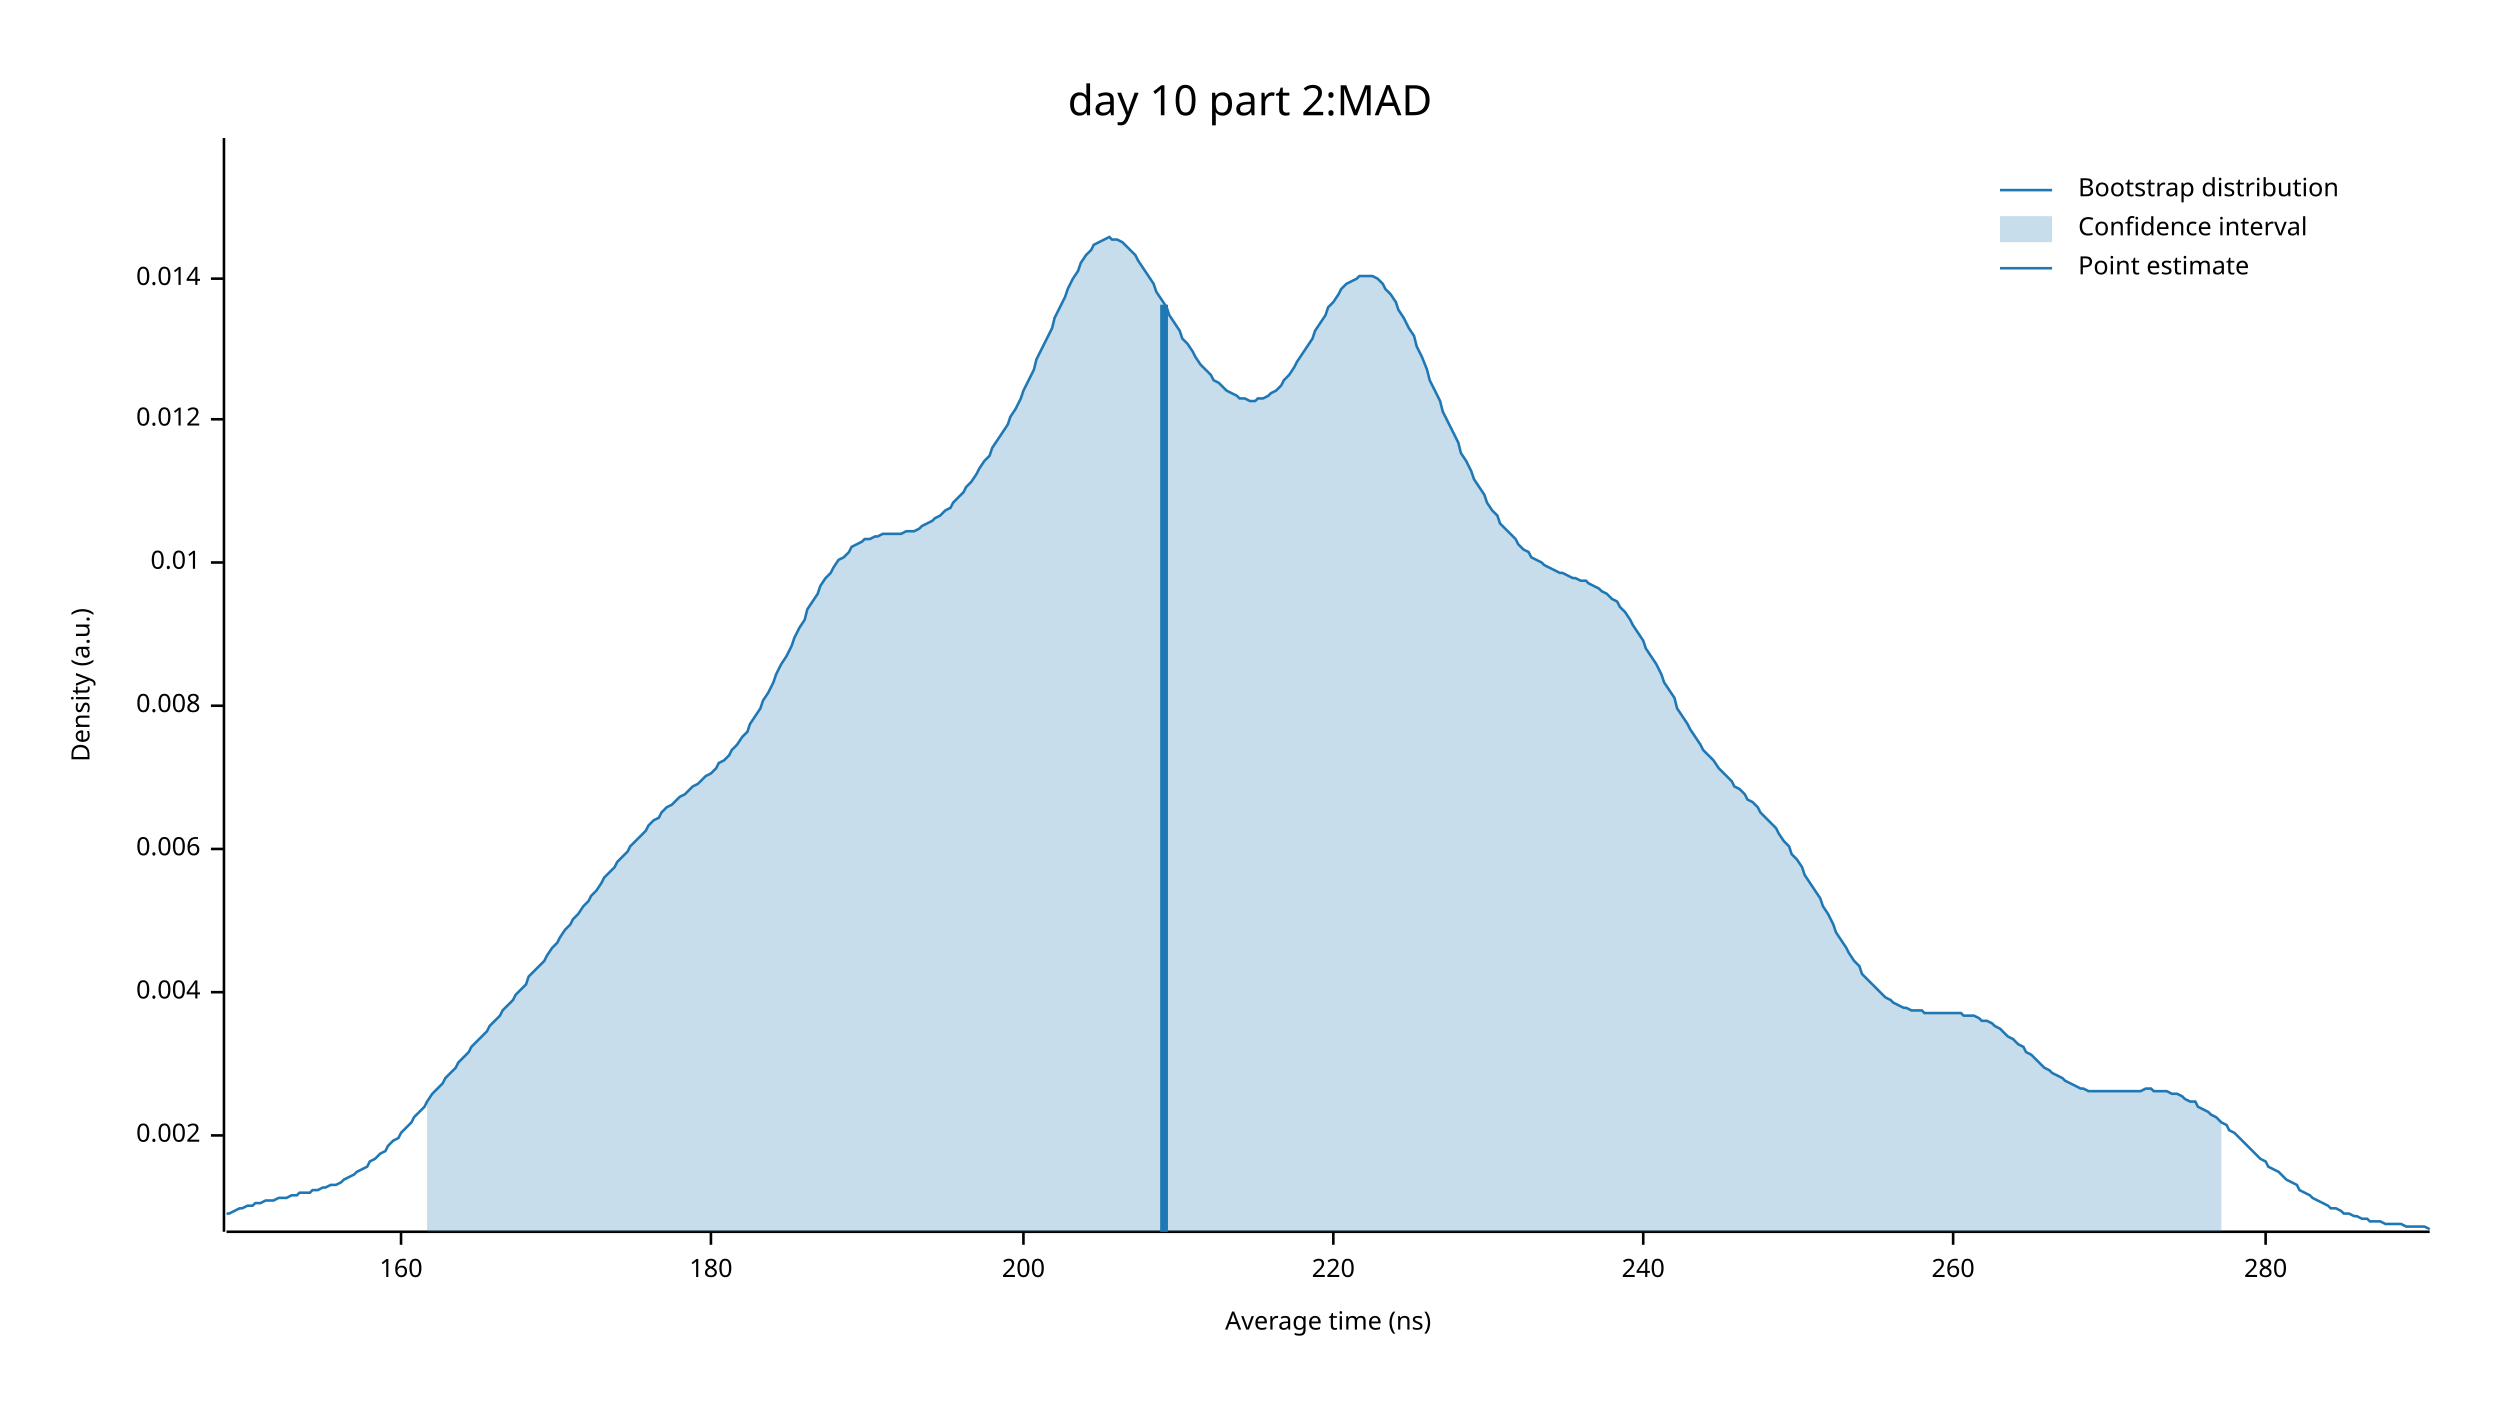
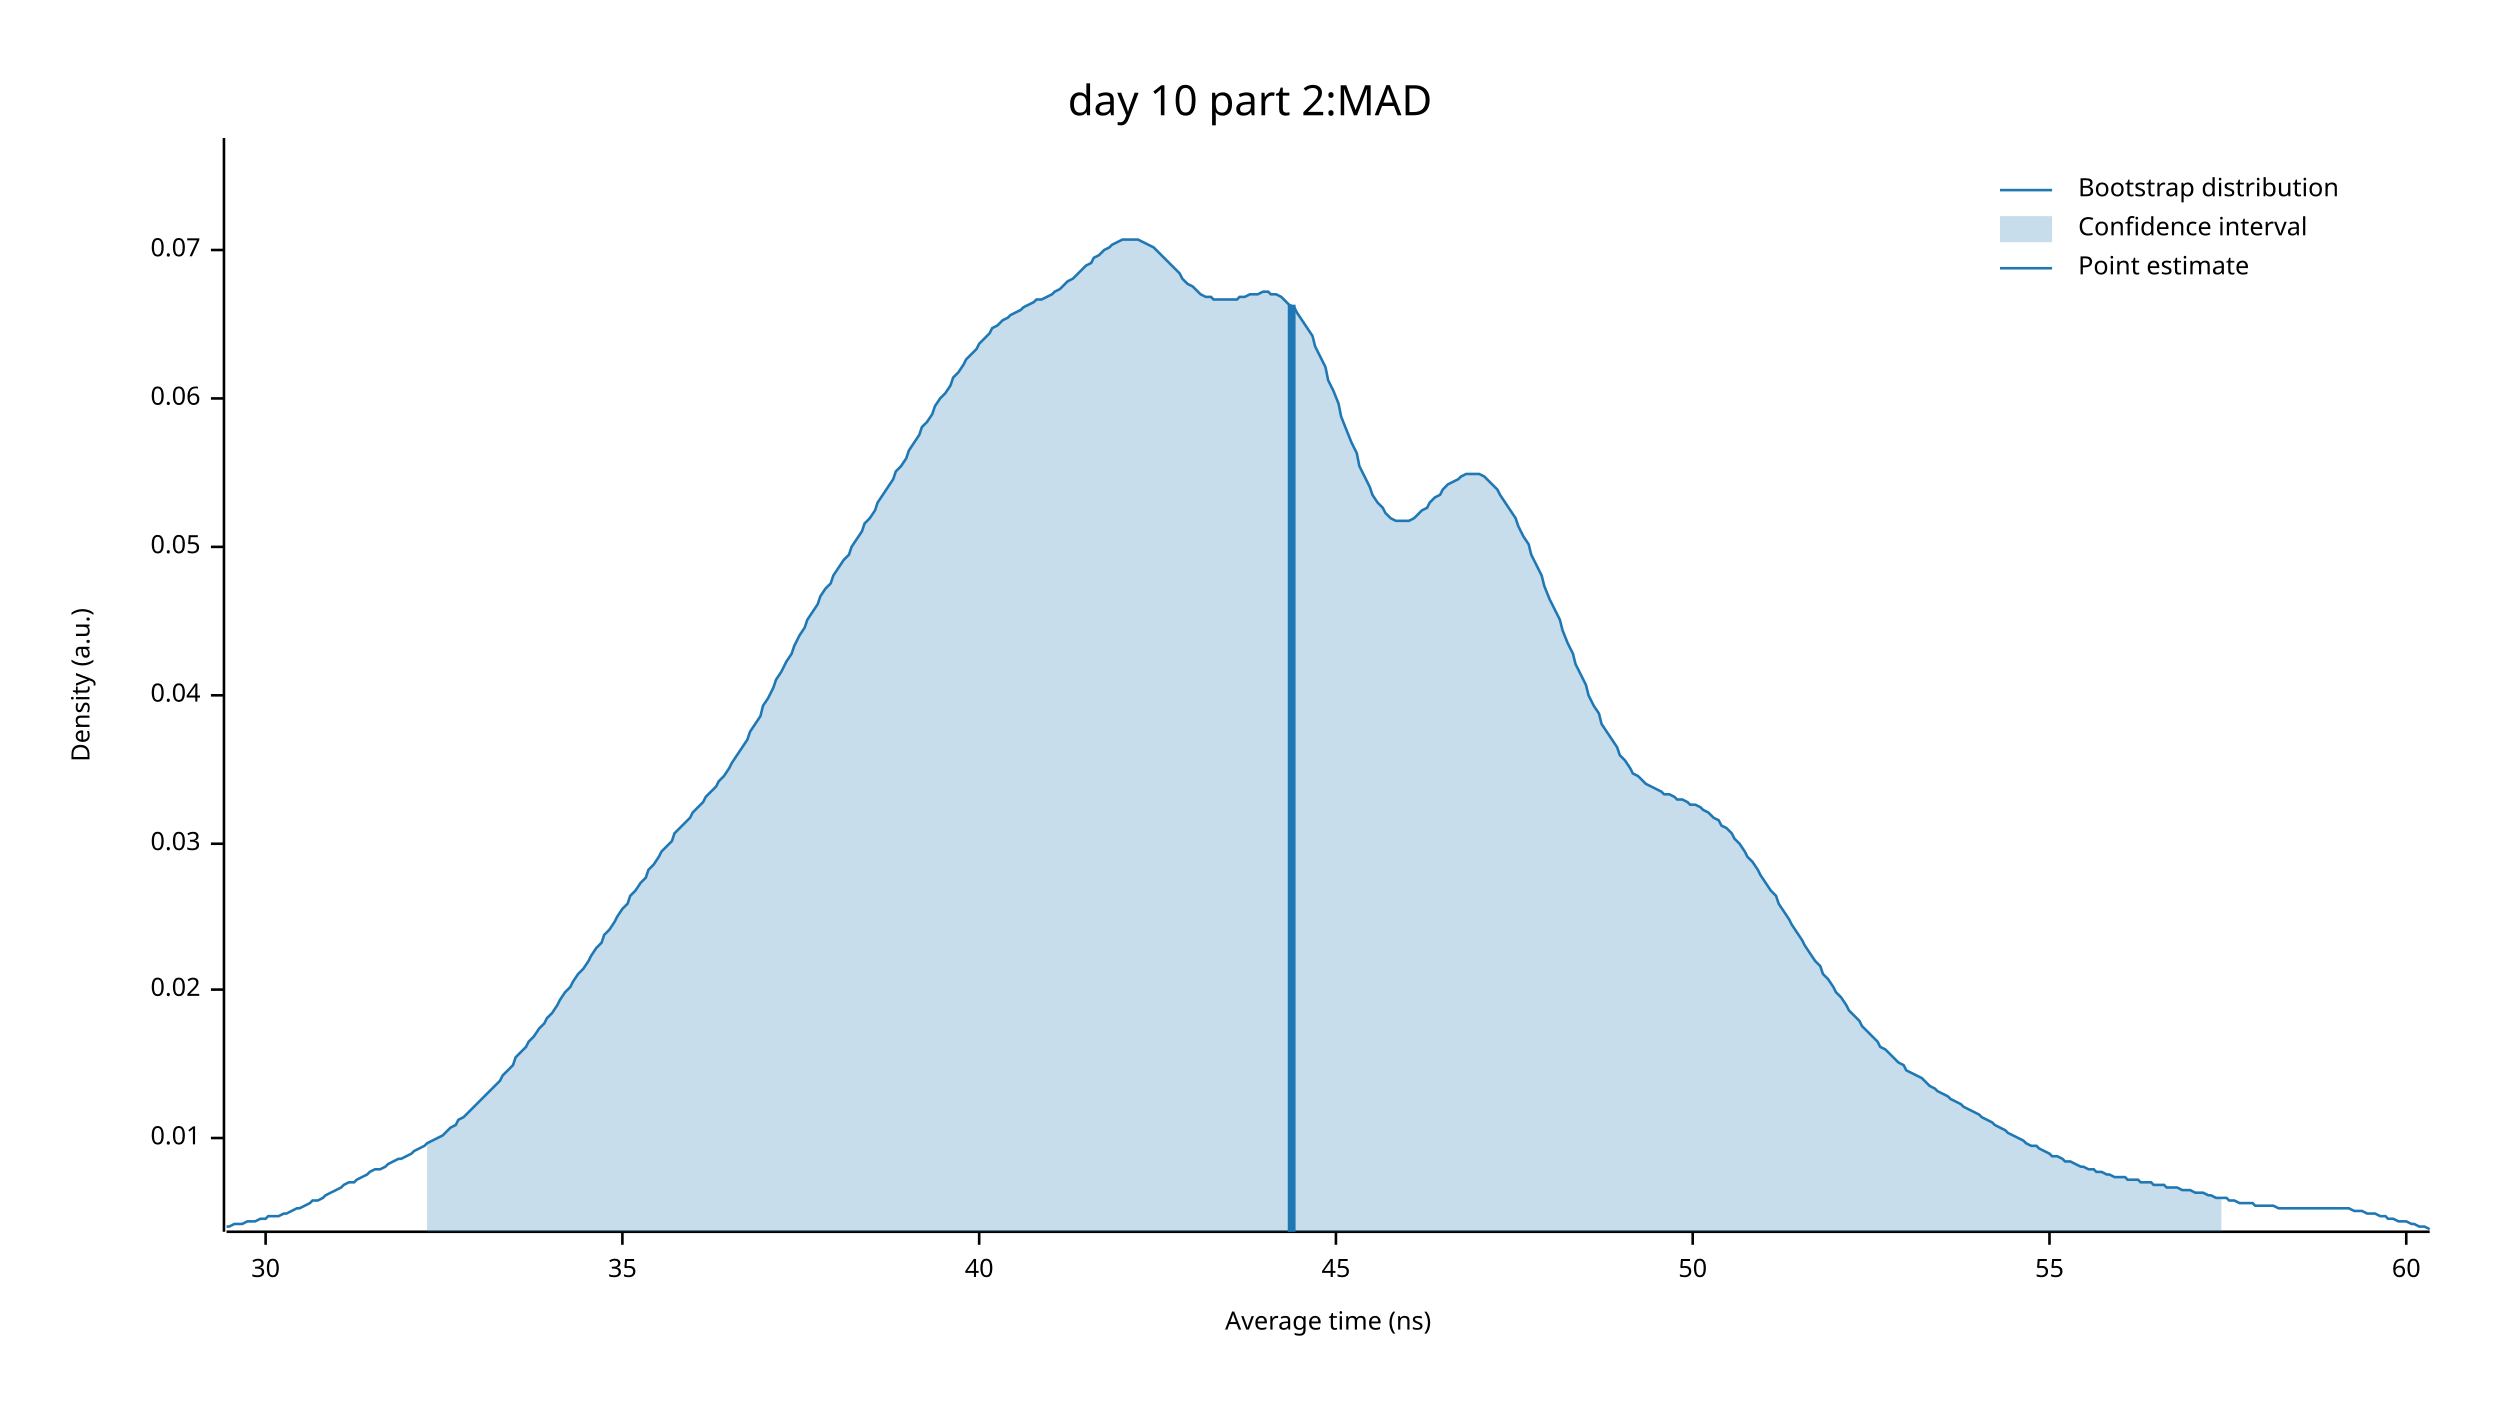
<svg xmlns="http://www.w3.org/2000/svg" width="960" height="540" viewBox="0 0 960 540">
  <text x="480" y="32" dy="0.76em" text-anchor="middle" font-family="sans-serif" font-size="16.129" opacity="1" fill="#000000">
day 10 part 2:MAD
</text>
  <text x="27" y="263" dy="0.76em" text-anchor="middle" font-family="sans-serif" font-size="9.677" opacity="1" fill="#000000" transform="rotate(270, 27, 263)">
Density (a.u.)
</text>
  <text x="510" y="513" dy="-0.5ex" text-anchor="middle" font-family="sans-serif" font-size="9.677" opacity="1" fill="#000000">
Average time (ns)
</text>
  <polyline fill="none" opacity="1" stroke="#000000" stroke-width="1" points="86,53 86,473 " />
-   <text x="77" y="436" dy="0.5ex" text-anchor="end" font-family="sans-serif" font-size="9.677" opacity="1" fill="#000000">
- 0.002
- </text>
-   <polyline fill="none" opacity="1" stroke="#000000" stroke-width="1" points="81,436 86,436 " />
-   <text x="77" y="381" dy="0.5ex" text-anchor="end" font-family="sans-serif" font-size="9.677" opacity="1" fill="#000000">
- 0.004
- </text>
-   <polyline fill="none" opacity="1" stroke="#000000" stroke-width="1" points="81,381 86,381 " />
-   <text x="77" y="326" dy="0.5ex" text-anchor="end" font-family="sans-serif" font-size="9.677" opacity="1" fill="#000000">
- 0.006
- </text>
-   <polyline fill="none" opacity="1" stroke="#000000" stroke-width="1" points="81,326 86,326 " />
-   <text x="77" y="271" dy="0.5ex" text-anchor="end" font-family="sans-serif" font-size="9.677" opacity="1" fill="#000000">
- 0.008
- </text>
-   <polyline fill="none" opacity="1" stroke="#000000" stroke-width="1" points="81,271 86,271 " />
-   <text x="77" y="216" dy="0.5ex" text-anchor="end" font-family="sans-serif" font-size="9.677" opacity="1" fill="#000000">
+   <text x="77" y="437" dy="0.5ex" text-anchor="end" font-family="sans-serif" font-size="9.677" opacity="1" fill="#000000">
0.01
</text>
-   <polyline fill="none" opacity="1" stroke="#000000" stroke-width="1" points="81,216 86,216 " />
-   <text x="77" y="161" dy="0.5ex" text-anchor="end" font-family="sans-serif" font-size="9.677" opacity="1" fill="#000000">
- 0.012
+   <polyline fill="none" opacity="1" stroke="#000000" stroke-width="1" points="81,437 86,437 " />
+   <text x="77" y="380" dy="0.5ex" text-anchor="end" font-family="sans-serif" font-size="9.677" opacity="1" fill="#000000">
+ 0.02
</text>
-   <polyline fill="none" opacity="1" stroke="#000000" stroke-width="1" points="81,161 86,161 " />
-   <text x="77" y="107" dy="0.5ex" text-anchor="end" font-family="sans-serif" font-size="9.677" opacity="1" fill="#000000">
- 0.014
+   <polyline fill="none" opacity="1" stroke="#000000" stroke-width="1" points="81,380 86,380 " />
+   <text x="77" y="324" dy="0.5ex" text-anchor="end" font-family="sans-serif" font-size="9.677" opacity="1" fill="#000000">
+ 0.03
</text>
-   <polyline fill="none" opacity="1" stroke="#000000" stroke-width="1" points="81,107 86,107 " />
+   <polyline fill="none" opacity="1" stroke="#000000" stroke-width="1" points="81,324 86,324 " />
+   <text x="77" y="267" dy="0.5ex" text-anchor="end" font-family="sans-serif" font-size="9.677" opacity="1" fill="#000000">
+ 0.04
+ </text>
+   <polyline fill="none" opacity="1" stroke="#000000" stroke-width="1" points="81,267 86,267 " />
+   <text x="77" y="210" dy="0.5ex" text-anchor="end" font-family="sans-serif" font-size="9.677" opacity="1" fill="#000000">
+ 0.05
+ </text>
+   <polyline fill="none" opacity="1" stroke="#000000" stroke-width="1" points="81,210 86,210 " />
+   <text x="77" y="153" dy="0.5ex" text-anchor="end" font-family="sans-serif" font-size="9.677" opacity="1" fill="#000000">
+ 0.06
+ </text>
+   <polyline fill="none" opacity="1" stroke="#000000" stroke-width="1" points="81,153 86,153 " />
+   <text x="77" y="96" dy="0.5ex" text-anchor="end" font-family="sans-serif" font-size="9.677" opacity="1" fill="#000000">
+ 0.07
+ </text>
+   <polyline fill="none" opacity="1" stroke="#000000" stroke-width="1" points="81,96 86,96 " />
  <polyline fill="none" opacity="1" stroke="#000000" stroke-width="1" points="87,473 933,473 " />
-   <text x="154" y="483" dy="0.76em" text-anchor="middle" font-family="sans-serif" font-size="9.677" opacity="1" fill="#000000">
- 160
+   <text x="102" y="483" dy="0.76em" text-anchor="middle" font-family="sans-serif" font-size="9.677" opacity="1" fill="#000000">
+ 30
</text>
-   <polyline fill="none" opacity="1" stroke="#000000" stroke-width="1" points="154,473 154,478 " />
-   <text x="273" y="483" dy="0.76em" text-anchor="middle" font-family="sans-serif" font-size="9.677" opacity="1" fill="#000000">
- 180
+   <polyline fill="none" opacity="1" stroke="#000000" stroke-width="1" points="102,473 102,478 " />
+   <text x="239" y="483" dy="0.76em" text-anchor="middle" font-family="sans-serif" font-size="9.677" opacity="1" fill="#000000">
+ 35
</text>
-   <polyline fill="none" opacity="1" stroke="#000000" stroke-width="1" points="273,473 273,478 " />
-   <text x="393" y="483" dy="0.76em" text-anchor="middle" font-family="sans-serif" font-size="9.677" opacity="1" fill="#000000">
- 200
+   <polyline fill="none" opacity="1" stroke="#000000" stroke-width="1" points="239,473 239,478 " />
+   <text x="376" y="483" dy="0.76em" text-anchor="middle" font-family="sans-serif" font-size="9.677" opacity="1" fill="#000000">
+ 40
</text>
-   <polyline fill="none" opacity="1" stroke="#000000" stroke-width="1" points="393,473 393,478 " />
-   <text x="512" y="483" dy="0.76em" text-anchor="middle" font-family="sans-serif" font-size="9.677" opacity="1" fill="#000000">
- 220
+   <polyline fill="none" opacity="1" stroke="#000000" stroke-width="1" points="376,473 376,478 " />
+   <text x="513" y="483" dy="0.76em" text-anchor="middle" font-family="sans-serif" font-size="9.677" opacity="1" fill="#000000">
+ 45
</text>
-   <polyline fill="none" opacity="1" stroke="#000000" stroke-width="1" points="512,473 512,478 " />
-   <text x="631" y="483" dy="0.76em" text-anchor="middle" font-family="sans-serif" font-size="9.677" opacity="1" fill="#000000">
- 240
+   <polyline fill="none" opacity="1" stroke="#000000" stroke-width="1" points="513,473 513,478 " />
+   <text x="650" y="483" dy="0.76em" text-anchor="middle" font-family="sans-serif" font-size="9.677" opacity="1" fill="#000000">
+ 50
</text>
-   <polyline fill="none" opacity="1" stroke="#000000" stroke-width="1" points="631,473 631,478 " />
-   <text x="750" y="483" dy="0.76em" text-anchor="middle" font-family="sans-serif" font-size="9.677" opacity="1" fill="#000000">
- 260
+   <polyline fill="none" opacity="1" stroke="#000000" stroke-width="1" points="650,473 650,478 " />
+   <text x="787" y="483" dy="0.76em" text-anchor="middle" font-family="sans-serif" font-size="9.677" opacity="1" fill="#000000">
+ 55
</text>
-   <polyline fill="none" opacity="1" stroke="#000000" stroke-width="1" points="750,473 750,478 " />
-   <text x="870" y="483" dy="0.76em" text-anchor="middle" font-family="sans-serif" font-size="9.677" opacity="1" fill="#000000">
- 280
+   <polyline fill="none" opacity="1" stroke="#000000" stroke-width="1" points="787,473 787,478 " />
+   <text x="924" y="483" dy="0.76em" text-anchor="middle" font-family="sans-serif" font-size="9.677" opacity="1" fill="#000000">
+ 60
</text>
-   <polyline fill="none" opacity="1" stroke="#000000" stroke-width="1" points="870,473 870,478 " />
-   <polyline fill="none" opacity="1" stroke="#1F78B4" stroke-width="1" points="87,466 88,466 90,465 92,464 93,464 95,463 97,463 98,462 100,462 102,461 103,461 105,461 107,460 109,460 110,460 112,459 114,459 115,458 117,458 119,458 120,457 122,457 124,456 125,456 127,455 129,455 131,454 132,453 134,452 136,451 137,450 139,449 141,448 142,446 144,445 146,443 148,442 149,440 151,438 153,437 154,435 156,433 158,431 159,429 161,427 163,425 164,423 166,420 168,418 170,416 171,414 173,412 175,410 176,408 178,406 180,404 181,402 183,400 185,398 187,396 188,394 190,392 192,390 193,388 195,386 197,384 198,382 200,380 202,378 203,375 205,373 207,371 209,369 210,367 212,364 214,362 215,360 217,357 219,355 220,353 222,351 224,348 226,346 227,344 229,342 231,339 232,337 234,335 236,333 237,331 239,329 241,327 242,325 244,323 246,321 248,319 249,317 251,315 253,314 254,312 256,310 258,309 259,308 261,306 263,305 265,303 266,302 268,301 270,299 271,298 273,297 275,295 276,293 278,292 280,290 281,288 283,286 285,283 287,281 288,278 290,275 292,272 293,269 295,266 297,262 298,259 300,255 302,252 304,248 305,245 307,241 309,238 310,234 312,231 314,228 315,225 317,222 319,220 320,218 322,215 324,214 326,212 327,210 329,209 331,208 332,207 334,207 336,206 337,206 339,205 341,205 343,205 344,205 346,205 348,204 349,204 351,204 353,203 354,202 356,201 358,200 359,199 361,198 363,196 365,195 366,193 368,191 370,189 371,187 373,185 375,182 376,180 378,177 380,175 381,172 383,169 385,166 387,163 388,160 390,157 392,153 393,150 395,146 397,142 398,138 400,134 402,130 404,126 405,122 407,118 409,114 410,111 412,107 414,104 415,101 417,98 419,96 420,94 422,93 424,92 426,91 427,92 429,92 431,93 432,94 434,96 436,98 437,100 439,103 441,106 443,109 444,112 446,115 448,118 449,121 451,124 453,127 454,130 456,132 458,135 459,137 461,140 463,142 465,144 466,146 468,147 470,149 471,150 473,151 475,152 476,153 478,153 480,154 482,154 483,153 485,153 487,152 488,151 490,150 492,148 493,146 495,144 497,141 498,139 500,136 502,133 504,130 505,127 507,124 509,121 510,118 512,116 514,113 515,111 517,109 519,108 521,107 522,106 524,106 526,106 527,106 529,107 531,109 532,111 534,113 536,116 537,119 539,122 541,126 543,129 544,133 546,137 548,142 549,146 551,150 553,154 554,158 556,162 558,166 560,170 561,174 563,177 565,181 566,184 568,187 570,190 571,193 573,196 575,198 576,201 578,203 580,205 582,207 583,209 585,211 587,212 588,214 590,215 592,216 593,217 595,218 597,219 599,220 600,220 602,221 604,222 605,222 607,223 609,223 610,224 612,225 614,226 615,227 617,228 619,230 621,231 622,233 624,235 626,238 627,240 629,243 631,246 632,249 634,252 636,255 638,259 639,262 641,265 643,268 644,272 646,275 648,278 649,280 651,283 653,286 654,288 656,290 658,292 660,295 661,296 663,298 665,300 666,302 668,303 670,305 671,307 673,308 675,310 676,312 678,314 680,316 682,318 683,320 685,323 687,325 688,328 690,330 692,333 693,336 695,339 697,342 699,345 700,348 702,351 704,355 705,358 707,361 709,364 710,366 712,369 714,371 715,374 717,376 719,378 721,380 722,381 724,383 726,384 727,385 729,386 731,387 732,387 734,388 736,388 738,388 739,389 741,389 743,389 744,389 746,389 748,389 749,389 751,389 753,389 754,390 756,390 758,390 760,391 761,392 763,392 765,393 766,394 768,395 770,397 771,398 773,399 775,401 777,402 778,404 780,405 782,407 783,408 785,410 787,411 788,412 790,413 792,414 793,415 795,416 797,417 799,418 800,418 802,419 804,419 805,419 807,419 809,419 810,419 812,419 814,419 816,419 817,419 819,419 821,419 822,419 824,418 826,418 827,419 829,419 831,419 832,419 834,420 836,420 838,421 839,422 841,423 843,423 844,425 846,426 848,427 849,428 851,429 853,431 855,432 856,434 858,435 860,437 861,438 863,440 865,442 866,443 868,445 870,446 871,448 873,449 875,450 877,452 878,453 880,454 882,455 883,457 885,458 887,459 888,460 890,461 892,462 894,463 895,464 897,464 899,465 900,466 902,466 904,467 905,467 907,468 909,468 910,469 912,469 914,469 916,470 917,470 919,470 921,470 922,470 924,471 926,471 927,471 929,471 931,471 933,472 " />
-   <polygon opacity="0.25" fill="#1F78B4" points="164,423 166,420 168,418 170,416 171,414 173,412 175,410 176,408 178,406 180,404 181,402 183,400 185,398 187,396 188,394 190,392 192,390 193,388 195,386 197,384 198,382 200,380 202,378 203,375 205,373 207,371 209,369 210,367 212,364 214,362 215,360 217,357 219,355 220,353 222,351 224,348 226,346 227,344 229,342 231,339 232,337 234,335 236,333 237,331 239,329 241,327 242,325 244,323 246,321 248,319 249,317 251,315 253,314 254,312 256,310 258,309 259,308 261,306 263,305 265,303 266,302 268,301 270,299 271,298 273,297 275,295 276,293 278,292 280,290 281,288 283,286 285,283 287,281 288,278 290,275 292,272 293,269 295,266 297,262 298,259 300,255 302,252 304,248 305,245 307,241 309,238 310,234 312,231 314,228 315,225 317,222 319,220 320,218 322,215 324,214 326,212 327,210 329,209 331,208 332,207 334,207 336,206 337,206 339,205 341,205 343,205 344,205 346,205 348,204 349,204 351,204 353,203 354,202 356,201 358,200 359,199 361,198 363,196 365,195 366,193 368,191 370,189 371,187 373,185 375,182 376,180 378,177 380,175 381,172 383,169 385,166 387,163 388,160 390,157 392,153 393,150 395,146 397,142 398,138 400,134 402,130 404,126 405,122 407,118 409,114 410,111 412,107 414,104 415,101 417,98 419,96 420,94 422,93 424,92 426,91 427,92 429,92 431,93 432,94 434,96 436,98 437,100 439,103 441,106 443,109 444,112 446,115 448,118 449,121 451,124 453,127 454,130 456,132 458,135 459,137 461,140 463,142 465,144 466,146 468,147 470,149 471,150 473,151 475,152 476,153 478,153 480,154 482,154 483,153 485,153 487,152 488,151 490,150 492,148 493,146 495,144 497,141 498,139 500,136 502,133 504,130 505,127 507,124 509,121 510,118 512,116 514,113 515,111 517,109 519,108 521,107 522,106 524,106 526,106 527,106 529,107 531,109 532,111 534,113 536,116 537,119 539,122 541,126 543,129 544,133 546,137 548,142 549,146 551,150 553,154 554,158 556,162 558,166 560,170 561,174 563,177 565,181 566,184 568,187 570,190 571,193 573,196 575,198 576,201 578,203 580,205 582,207 583,209 585,211 587,212 588,214 590,215 592,216 593,217 595,218 597,219 599,220 600,220 602,221 604,222 605,222 607,223 609,223 610,224 612,225 614,226 615,227 617,228 619,230 621,231 622,233 624,235 626,238 627,240 629,243 631,246 632,249 634,252 636,255 638,259 639,262 641,265 643,268 644,272 646,275 648,278 649,280 651,283 653,286 654,288 656,290 658,292 660,295 661,296 663,298 665,300 666,302 668,303 670,305 671,307 673,308 675,310 676,312 678,314 680,316 682,318 683,320 685,323 687,325 688,328 690,330 692,333 693,336 695,339 697,342 699,345 700,348 702,351 704,355 705,358 707,361 709,364 710,366 712,369 714,371 715,374 717,376 719,378 721,380 722,381 724,383 726,384 727,385 729,386 731,387 732,387 734,388 736,388 738,388 739,389 741,389 743,389 744,389 746,389 748,389 749,389 751,389 753,389 754,390 756,390 758,390 760,391 761,392 763,392 765,393 766,394 768,395 770,397 771,398 773,399 775,401 777,402 778,404 780,405 782,407 783,408 785,410 787,411 788,412 790,413 792,414 793,415 795,416 797,417 799,418 800,418 802,419 804,419 805,419 807,419 809,419 810,419 812,419 814,419 816,419 817,419 819,419 821,419 822,419 824,418 826,418 827,419 829,419 831,419 832,419 834,420 836,420 838,421 839,422 841,423 843,423 844,425 846,426 848,427 849,428 851,429 853,431 853,473 164,473 " />
-   <polyline fill="none" opacity="1" stroke="#1F78B4" stroke-width="3" points="447,473 447,117 " />
+   <polyline fill="none" opacity="1" stroke="#000000" stroke-width="1" points="924,473 924,478 " />
+   <polyline fill="none" opacity="1" stroke="#1F78B4" stroke-width="1" points="87,471 88,471 90,470 92,470 93,470 95,469 97,469 98,469 100,468 102,468 103,467 105,467 107,467 109,466 110,466 112,465 114,464 115,464 117,463 119,462 120,461 122,461 124,460 125,459 127,458 129,457 131,456 132,455 134,454 136,454 137,453 139,452 141,451 142,450 144,449 146,449 148,448 149,447 151,446 153,445 154,445 156,444 158,443 159,442 161,441 163,440 164,439 166,438 168,437 170,436 171,435 173,433 175,432 176,430 178,429 180,427 181,426 183,424 185,422 187,420 188,419 190,417 192,415 193,413 195,411 197,409 198,406 200,404 202,402 203,400 205,398 207,395 209,393 210,391 212,389 214,386 215,384 217,381 219,379 220,377 222,374 224,372 226,369 227,367 229,364 231,362 232,359 234,357 236,354 237,352 239,349 241,347 242,344 244,342 246,339 248,337 249,334 251,332 253,329 254,327 256,325 258,323 259,320 261,318 263,316 265,314 266,312 268,310 270,308 271,306 273,304 275,302 276,300 278,298 280,295 281,293 283,290 285,287 287,284 288,281 290,278 292,275 293,271 295,268 297,264 298,261 300,258 302,254 304,251 305,248 307,244 309,241 310,238 312,235 314,232 315,229 317,226 319,224 320,221 322,218 324,215 326,213 327,210 329,207 331,204 332,201 334,199 336,196 337,193 339,190 341,187 343,184 344,181 346,179 348,176 349,173 351,170 353,167 354,164 356,162 358,159 359,156 361,153 363,151 365,148 366,145 368,143 370,140 371,138 373,136 375,134 376,132 378,130 380,128 381,126 383,125 385,123 387,122 388,121 390,120 392,119 393,118 395,117 397,116 398,115 400,115 402,114 404,113 405,112 407,111 409,109 410,108 412,107 414,105 415,104 417,102 419,101 420,99 422,98 424,96 426,95 427,94 429,93 431,92 432,92 434,92 436,92 437,92 439,93 441,94 443,95 444,96 446,98 448,100 449,101 451,103 453,105 454,107 456,109 458,110 459,111 461,113 463,114 465,114 466,115 468,115 470,115 471,115 473,115 475,115 476,114 478,114 480,113 482,113 483,113 485,112 487,112 488,113 490,113 492,114 493,115 495,117 497,118 498,120 500,123 502,126 504,129 505,133 507,137 509,141 510,146 512,150 514,155 515,160 517,165 519,170 521,174 522,179 524,183 526,187 527,190 529,193 531,195 532,197 534,199 536,200 537,200 539,200 541,200 543,199 544,198 546,196 548,195 549,193 551,191 553,190 554,188 556,186 558,185 560,184 561,183 563,182 565,182 566,182 568,182 570,183 571,184 573,186 575,188 576,190 578,193 580,196 582,199 583,202 585,206 587,209 588,213 590,217 592,221 593,225 595,230 597,234 599,238 600,242 602,247 604,251 605,255 607,259 609,263 610,267 612,271 614,274 615,278 617,281 619,284 621,287 622,290 624,292 626,295 627,297 629,298 631,300 632,301 634,302 636,303 638,304 639,305 641,305 643,306 644,307 646,307 648,308 649,309 651,309 653,310 654,311 656,312 658,314 660,315 661,317 663,318 665,320 666,322 668,324 670,327 671,329 673,331 675,334 676,336 678,339 680,342 682,344 683,347 685,350 687,353 688,355 690,358 692,361 693,363 695,366 697,369 699,371 700,374 702,376 704,379 705,381 707,383 709,386 710,388 712,390 714,392 715,394 717,396 719,398 721,400 722,402 724,403 726,405 727,406 729,408 731,409 732,411 734,412 736,413 738,414 739,415 741,417 743,418 744,419 746,420 748,421 749,422 751,423 753,424 754,425 756,426 758,427 760,428 761,429 763,430 765,431 766,432 768,433 770,434 771,435 773,436 775,437 777,438 778,439 780,440 782,440 783,441 785,442 787,443 788,444 790,444 792,445 793,446 795,446 797,447 799,448 800,448 802,449 804,449 805,450 807,450 809,451 810,451 812,452 814,452 816,452 817,453 819,453 821,453 822,454 824,454 826,454 827,455 829,455 831,455 832,456 834,456 836,456 838,457 839,457 841,457 843,458 844,458 846,458 848,459 849,459 851,460 853,460 855,460 856,461 858,461 860,462 861,462 863,462 865,462 866,463 868,463 870,463 871,463 873,463 875,464 877,464 878,464 880,464 882,464 883,464 885,464 887,464 888,464 890,464 892,464 894,464 895,464 897,464 899,464 900,464 902,464 904,465 905,465 907,465 909,466 910,466 912,466 914,467 916,467 917,468 919,468 921,469 922,469 924,469 926,470 927,470 929,471 931,471 933,472 " />
+   <polygon opacity="0.25" fill="#1F78B4" points="164,439 166,438 168,437 170,436 171,435 173,433 175,432 176,430 178,429 180,427 181,426 183,424 185,422 187,420 188,419 190,417 192,415 193,413 195,411 197,409 198,406 200,404 202,402 203,400 205,398 207,395 209,393 210,391 212,389 214,386 215,384 217,381 219,379 220,377 222,374 224,372 226,369 227,367 229,364 231,362 232,359 234,357 236,354 237,352 239,349 241,347 242,344 244,342 246,339 248,337 249,334 251,332 253,329 254,327 256,325 258,323 259,320 261,318 263,316 265,314 266,312 268,310 270,308 271,306 273,304 275,302 276,300 278,298 280,295 281,293 283,290 285,287 287,284 288,281 290,278 292,275 293,271 295,268 297,264 298,261 300,258 302,254 304,251 305,248 307,244 309,241 310,238 312,235 314,232 315,229 317,226 319,224 320,221 322,218 324,215 326,213 327,210 329,207 331,204 332,201 334,199 336,196 337,193 339,190 341,187 343,184 344,181 346,179 348,176 349,173 351,170 353,167 354,164 356,162 358,159 359,156 361,153 363,151 365,148 366,145 368,143 370,140 371,138 373,136 375,134 376,132 378,130 380,128 381,126 383,125 385,123 387,122 388,121 390,120 392,119 393,118 395,117 397,116 398,115 400,115 402,114 404,113 405,112 407,111 409,109 410,108 412,107 414,105 415,104 417,102 419,101 420,99 422,98 424,96 426,95 427,94 429,93 431,92 432,92 434,92 436,92 437,92 439,93 441,94 443,95 444,96 446,98 448,100 449,101 451,103 453,105 454,107 456,109 458,110 459,111 461,113 463,114 465,114 466,115 468,115 470,115 471,115 473,115 475,115 476,114 478,114 480,113 482,113 483,113 485,112 487,112 488,113 490,113 492,114 493,115 495,117 497,118 498,120 500,123 502,126 504,129 505,133 507,137 509,141 510,146 512,150 514,155 515,160 517,165 519,170 521,174 522,179 524,183 526,187 527,190 529,193 531,195 532,197 534,199 536,200 537,200 539,200 541,200 543,199 544,198 546,196 548,195 549,193 551,191 553,190 554,188 556,186 558,185 560,184 561,183 563,182 565,182 566,182 568,182 570,183 571,184 573,186 575,188 576,190 578,193 580,196 582,199 583,202 585,206 587,209 588,213 590,217 592,221 593,225 595,230 597,234 599,238 600,242 602,247 604,251 605,255 607,259 609,263 610,267 612,271 614,274 615,278 617,281 619,284 621,287 622,290 624,292 626,295 627,297 629,298 631,300 632,301 634,302 636,303 638,304 639,305 641,305 643,306 644,307 646,307 648,308 649,309 651,309 653,310 654,311 656,312 658,314 660,315 661,317 663,318 665,320 666,322 668,324 670,327 671,329 673,331 675,334 676,336 678,339 680,342 682,344 683,347 685,350 687,353 688,355 690,358 692,361 693,363 695,366 697,369 699,371 700,374 702,376 704,379 705,381 707,383 709,386 710,388 712,390 714,392 715,394 717,396 719,398 721,400 722,402 724,403 726,405 727,406 729,408 731,409 732,411 734,412 736,413 738,414 739,415 741,417 743,418 744,419 746,420 748,421 749,422 751,423 753,424 754,425 756,426 758,427 760,428 761,429 763,430 765,431 766,432 768,433 770,434 771,435 773,436 775,437 777,438 778,439 780,440 782,440 783,441 785,442 787,443 788,444 790,444 792,445 793,446 795,446 797,447 799,448 800,448 802,449 804,449 805,450 807,450 809,451 810,451 812,452 814,452 816,452 817,453 819,453 821,453 822,454 824,454 826,454 827,455 829,455 831,455 832,456 834,456 836,456 838,457 839,457 841,457 843,458 844,458 846,458 848,459 849,459 851,460 853,460 853,473 164,473 " />
+   <polyline fill="none" opacity="1" stroke="#1F78B4" stroke-width="3" points="496,473 496,117 " />
  <text x="798" y="68" dy="0.76em" text-anchor="start" font-family="sans-serif" font-size="9.677" opacity="1" fill="#000000">
Bootstrap distribution
</text>
  <text x="798" y="83" dy="0.76em" text-anchor="start" font-family="sans-serif" font-size="9.677" opacity="1" fill="#000000">
Confidence interval
</text>
  <text x="798" y="98" dy="0.76em" text-anchor="start" font-family="sans-serif" font-size="9.677" opacity="1" fill="#000000">
Point estimate
</text>
  <polyline fill="none" opacity="1" stroke="#1F78B4" stroke-width="1" points="768,73 788,73 " />
  <rect x="768" y="83" width="20" height="10" opacity="0.25" fill="#1F78B4" stroke="none" />
  <polyline fill="none" opacity="1" stroke="#1F78B4" stroke-width="1" points="768,103 788,103 " />
</svg>
